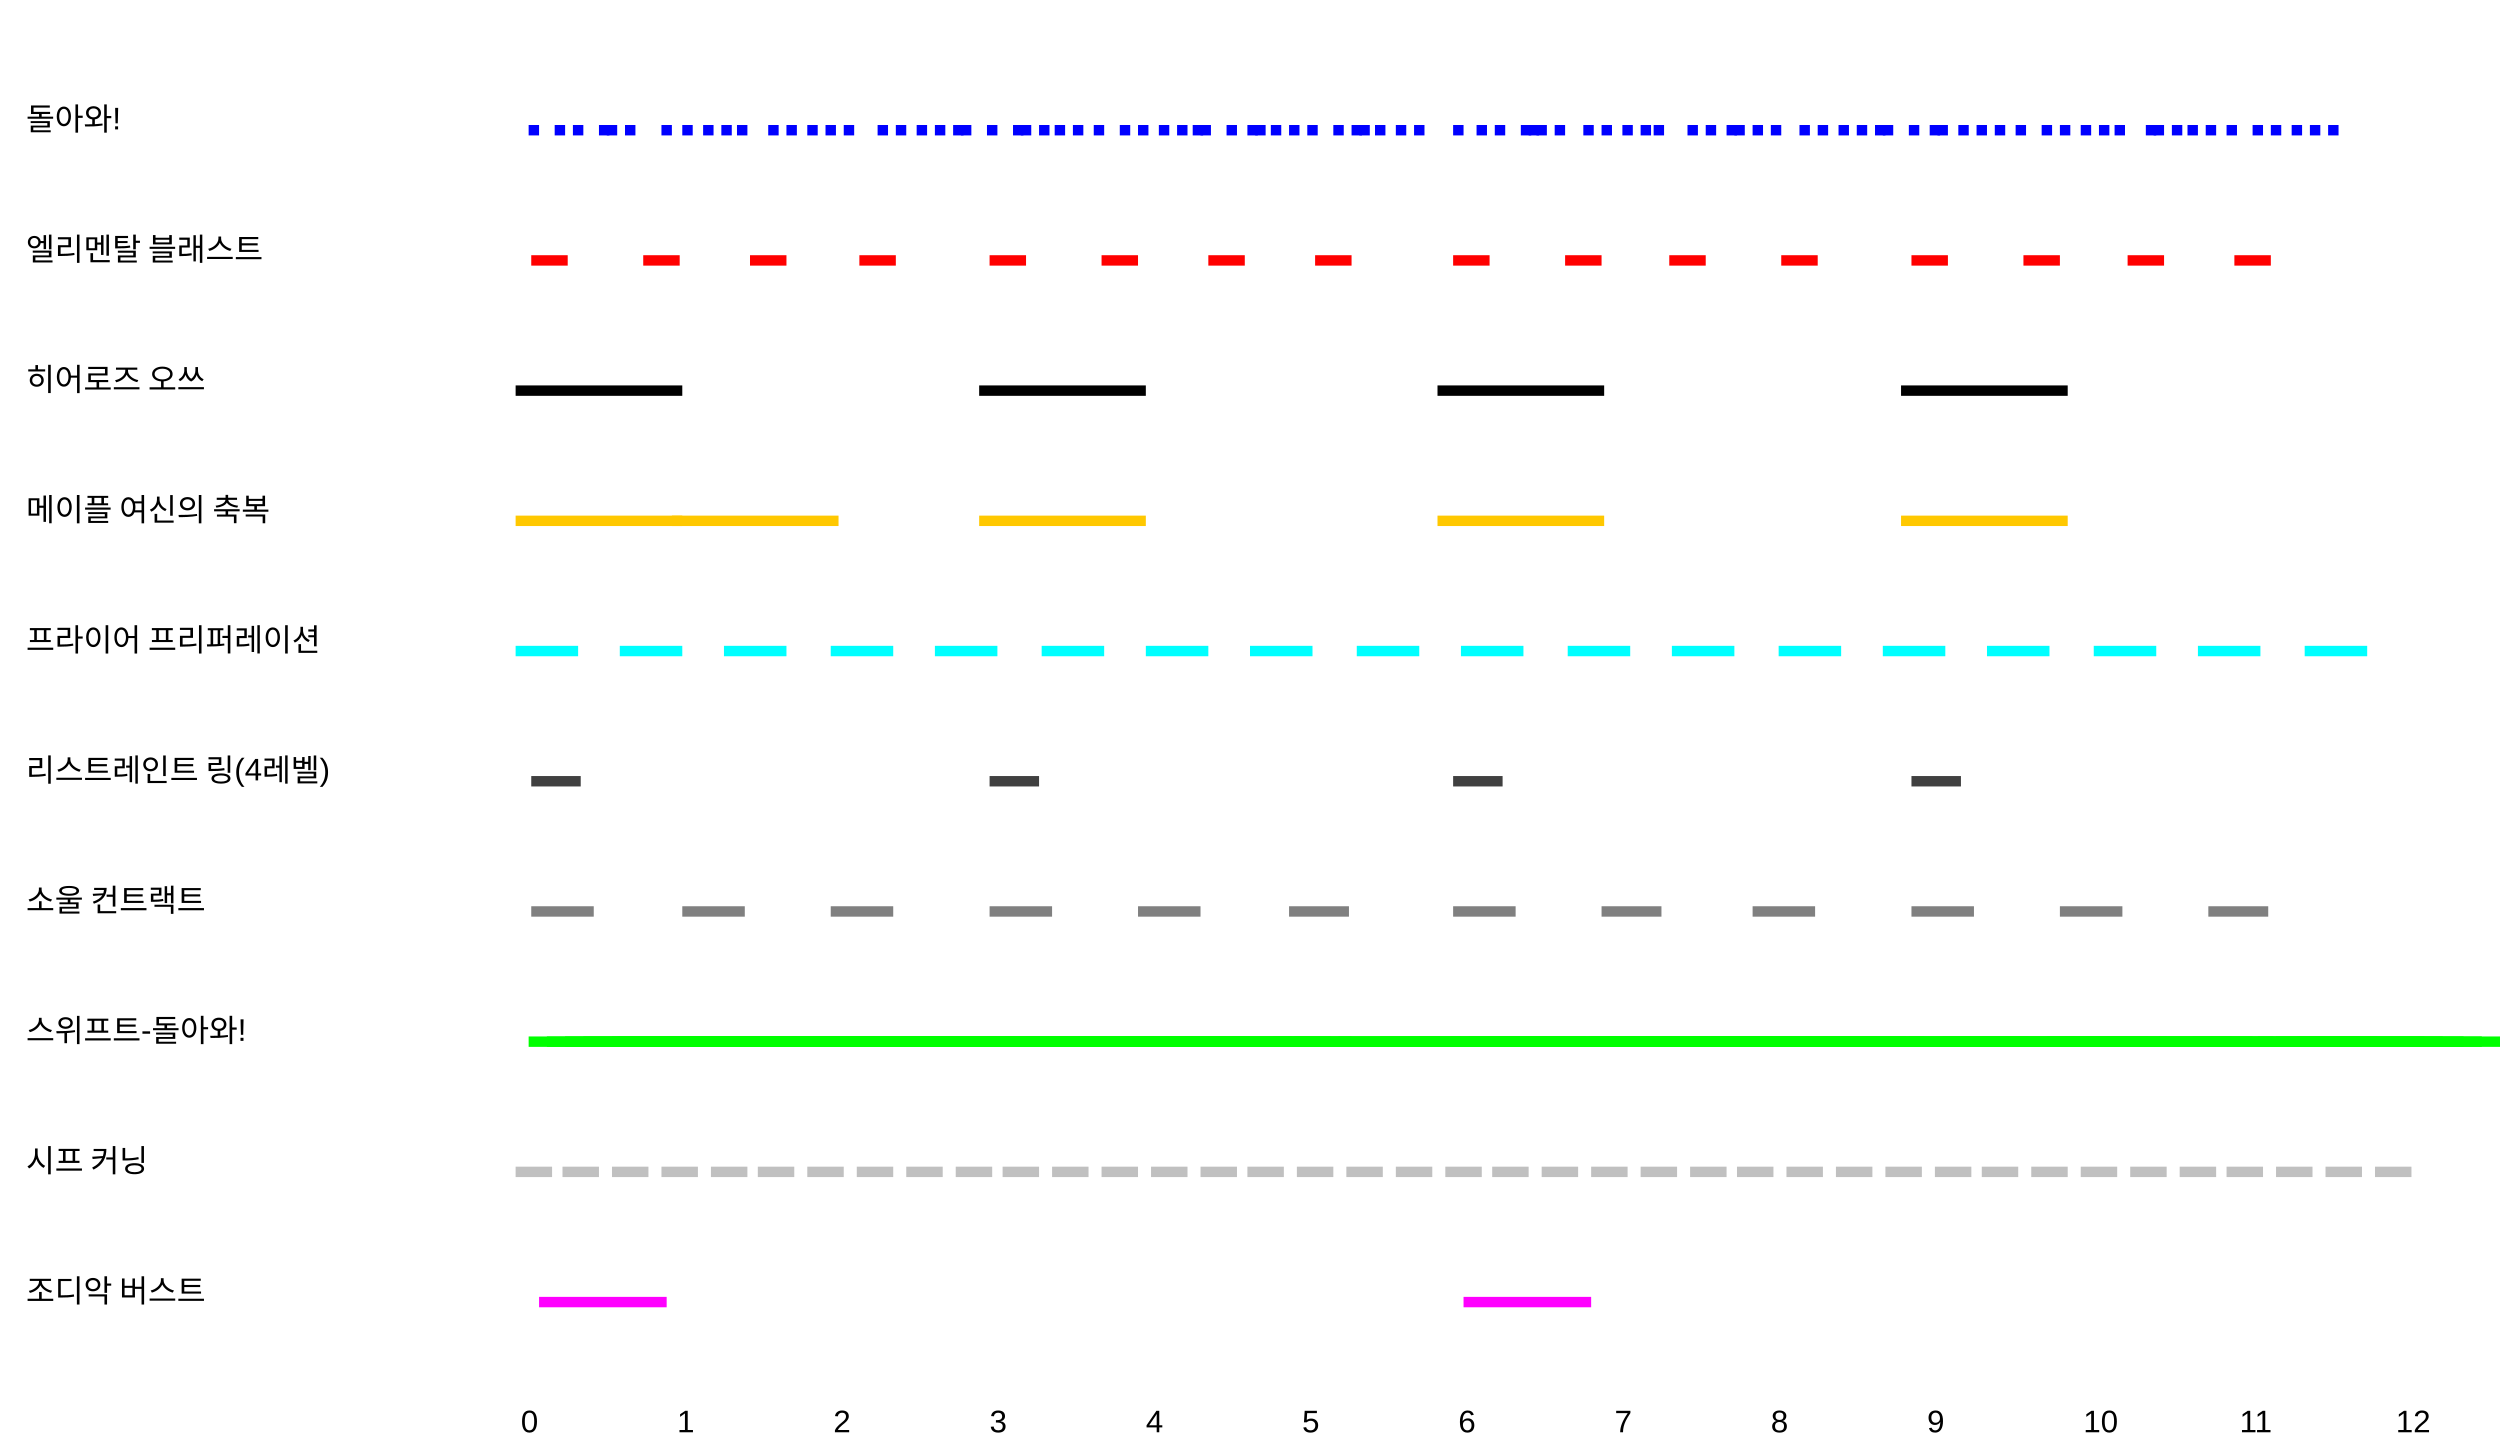
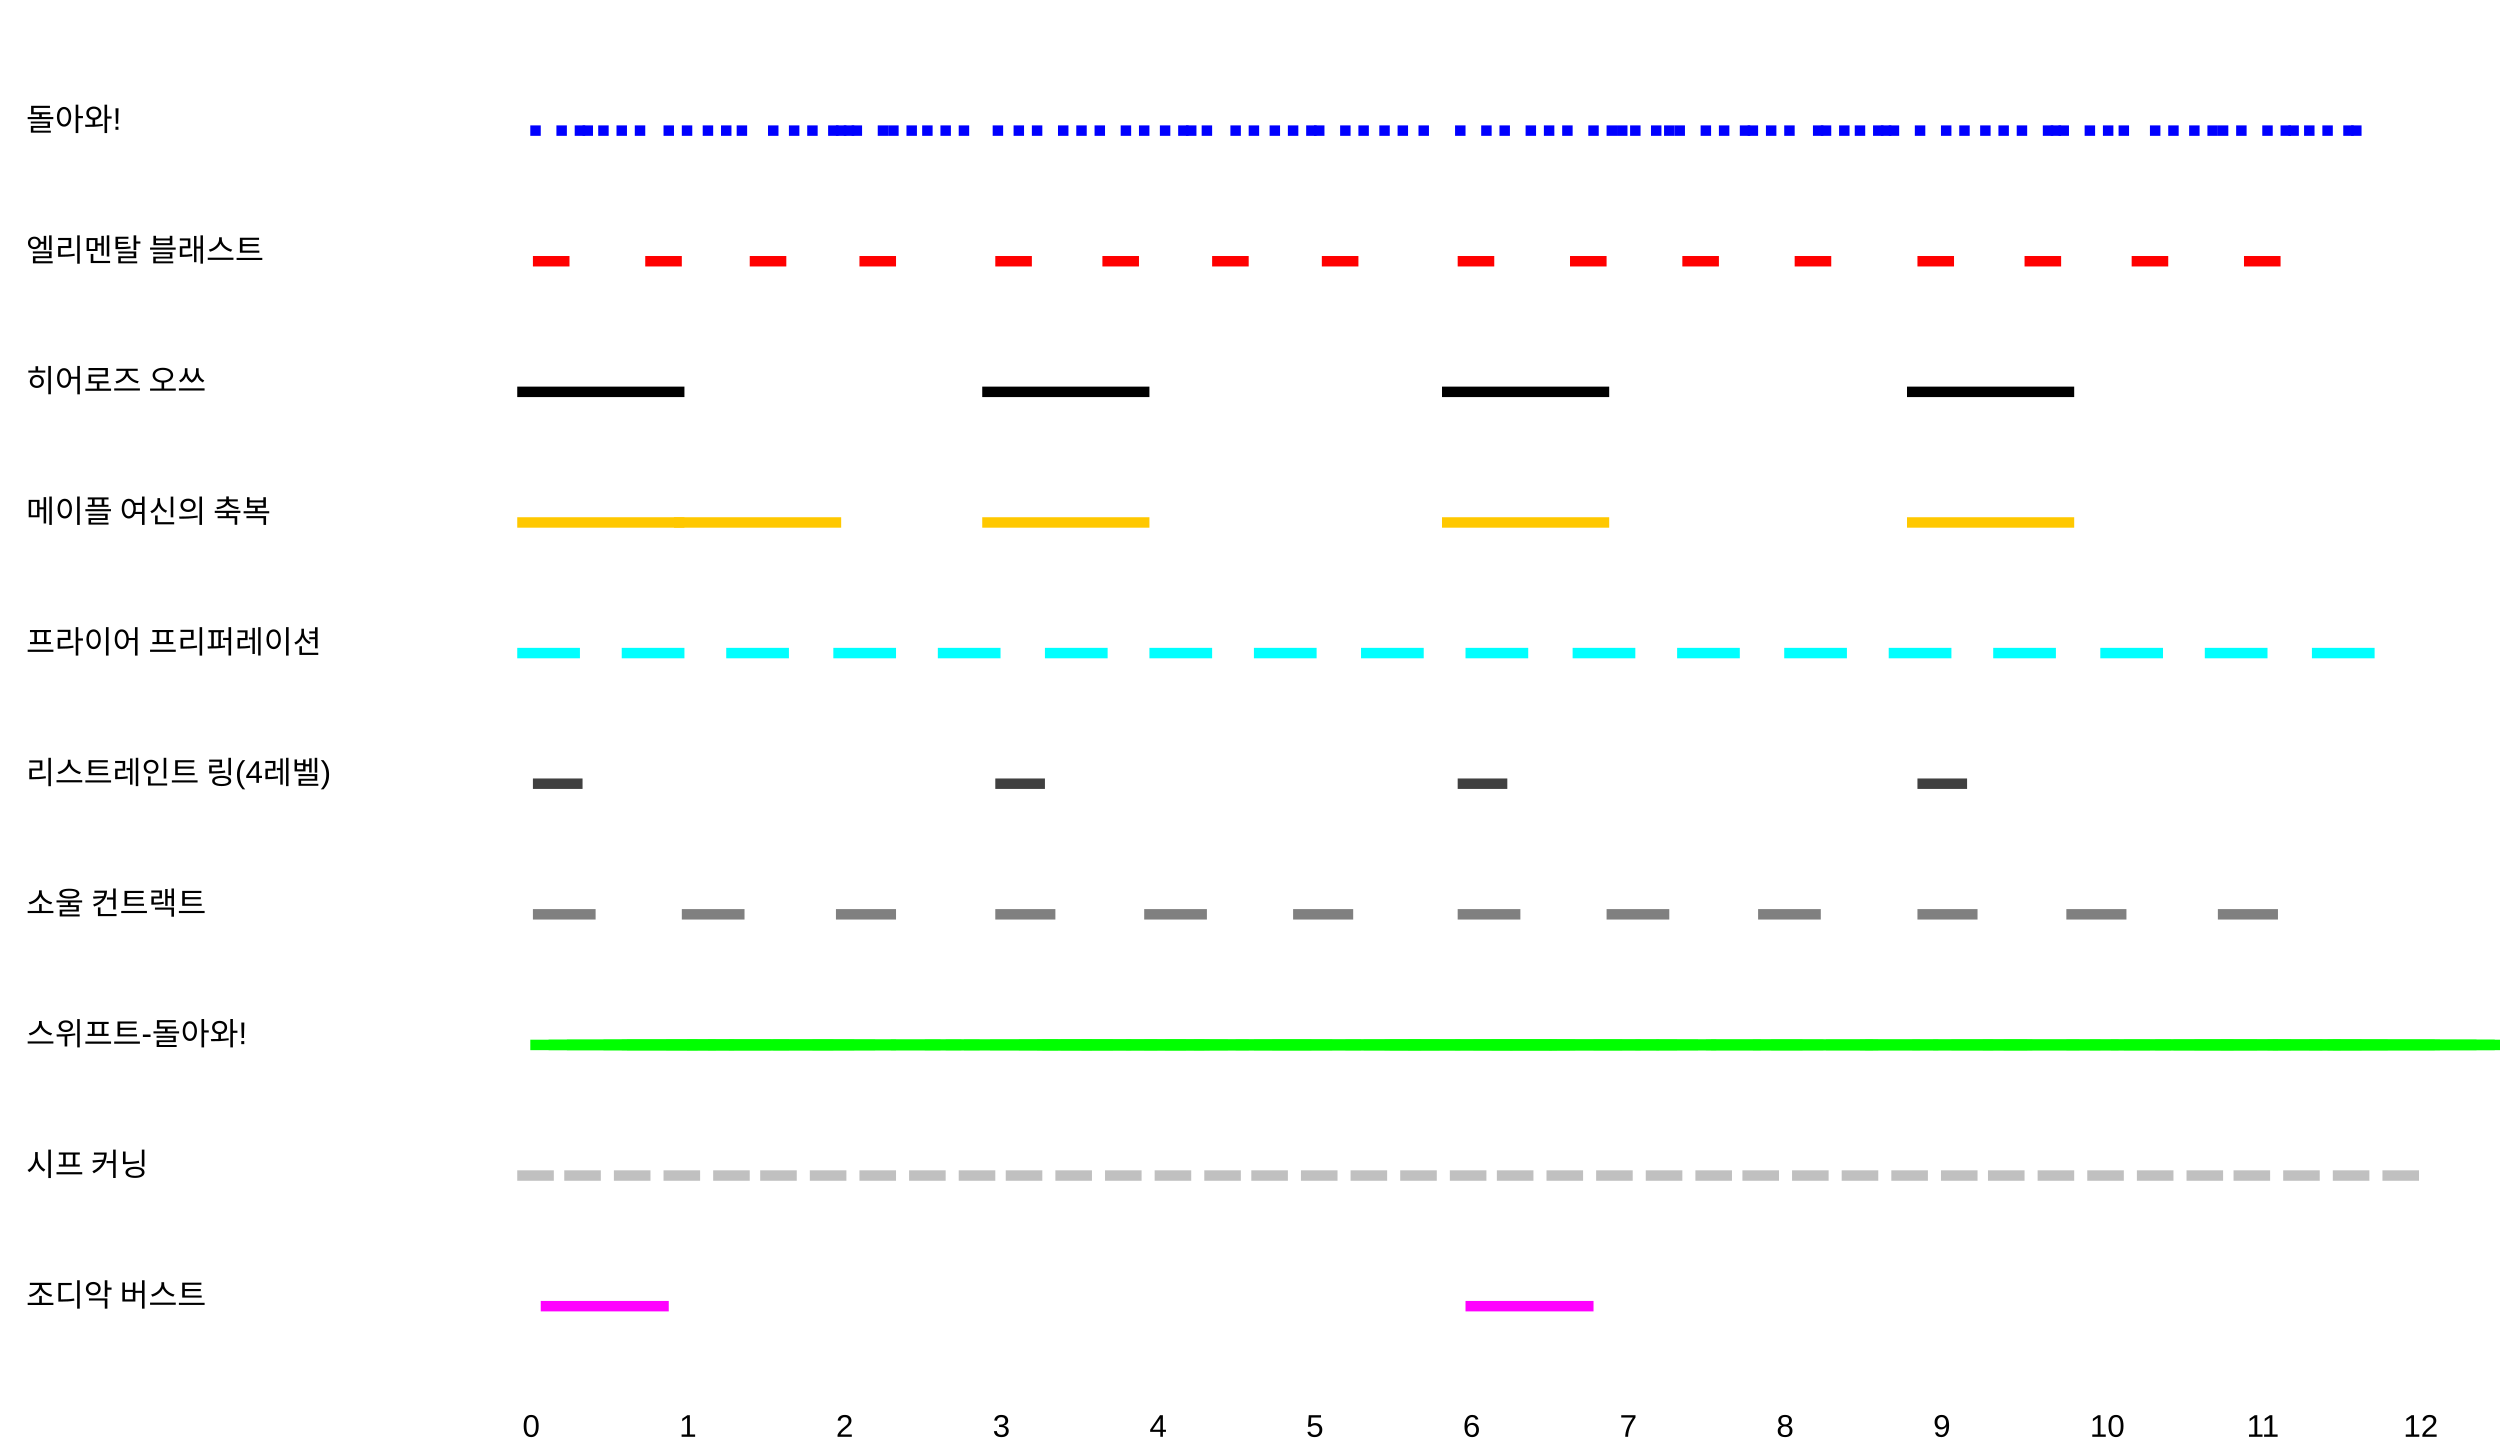
<svg xmlns="http://www.w3.org/2000/svg" style="fill-opacity:1; color-rendering:auto; color-interpolation:auto; text-rendering:auto; stroke:black; stroke-linecap:square; stroke-miterlimit:10; shape-rendering:auto; stroke-opacity:1; fill:black; stroke-dasharray:none; font-weight:normal; stroke-width:1; font-family:'Dialog'; font-style:normal; stroke-linejoin:miter; font-size:12px; stroke-dashoffset:0; image-rendering:auto;">
  <defs id="genericDefs" />
  <g>
    <g style="font-family:'Arial';">
      <text x="10" xml:space="preserve" y="50" style="stroke:none;">돌아와!</text>
      <line x1="205" x2="205" y1="50" style="fill:none; stroke:blue; stroke-width:4;" y2="50" />
      <line x1="215" x2="215" y1="50" style="fill:none; stroke:blue; stroke-width:4;" y2="50" />
      <line x1="222" x2="222" y1="50" style="fill:none; stroke:blue; stroke-width:4;" y2="50" />
-       <line x1="232" x2="232" y1="50" style="fill:none; stroke:blue; stroke-width:4;" y2="50" />
-       <line x1="235" x2="235" y1="50" style="fill:none; stroke:blue; stroke-width:4;" y2="50" />
-       <line x1="242" x2="242" y1="50" style="fill:none; stroke:blue; stroke-width:4;" y2="50" />
+       <line x1="225" x2="225" y1="50" style="fill:none; stroke:blue; stroke-width:4;" y2="50" />
+       <line x1="231" x2="231" y1="50" style="fill:none; stroke:blue; stroke-width:4;" y2="50" />
+       <line x1="238" x2="238" y1="50" style="fill:none; stroke:blue; stroke-width:4;" y2="50" />
+       <line x1="245" x2="245" y1="50" style="fill:none; stroke:blue; stroke-width:4;" y2="50" />
      <line x1="256" x2="256" y1="50" style="fill:none; stroke:blue; stroke-width:4;" y2="50" />
-       <line x1="264" x2="264" y1="50" style="fill:none; stroke:blue; stroke-width:4;" y2="50" />
-       <line x1="272" x2="272" y1="50" style="fill:none; stroke:blue; stroke-width:4;" y2="50" />
-       <line x1="279" x2="279" y1="50" style="fill:none; stroke:blue; stroke-width:4;" y2="50" />
-       <line x1="285" x2="285" y1="50" style="fill:none; stroke:blue; stroke-width:4;" y2="50" />
-       <line x1="297" x2="297" y1="50" style="fill:none; stroke:blue; stroke-width:4;" y2="50" />
+       <line x1="263" x2="263" y1="50" style="fill:none; stroke:blue; stroke-width:4;" y2="50" />
+       <line x1="271" x2="271" y1="50" style="fill:none; stroke:blue; stroke-width:4;" y2="50" />
+       <line x1="278" x2="278" y1="50" style="fill:none; stroke:blue; stroke-width:4;" y2="50" />
+       <line x1="284" x2="284" y1="50" style="fill:none; stroke:blue; stroke-width:4;" y2="50" />
+       <line x1="296" x2="296" y1="50" style="fill:none; stroke:blue; stroke-width:4;" y2="50" />
      <line x1="304" x2="304" y1="50" style="fill:none; stroke:blue; stroke-width:4;" y2="50" />
-       <line x1="312" x2="312" y1="50" style="fill:none; stroke:blue; stroke-width:4;" y2="50" />
+       <line x1="311" x2="311" y1="50" style="fill:none; stroke:blue; stroke-width:4;" y2="50" />
      <line x1="319" x2="319" y1="50" style="fill:none; stroke:blue; stroke-width:4;" y2="50" />
-       <line x1="326" x2="326" y1="50" style="fill:none; stroke:blue; stroke-width:4;" y2="50" />
-       <line x1="339" x2="339" y1="50" style="fill:none; stroke:blue; stroke-width:4;" y2="50" />
-       <line x1="346" x2="346" y1="50" style="fill:none; stroke:blue; stroke-width:4;" y2="50" />
-       <line x1="354" x2="354" y1="50" style="fill:none; stroke:blue; stroke-width:4;" y2="50" />
-       <line x1="361" x2="361" y1="50" style="fill:none; stroke:blue; stroke-width:4;" y2="50" />
-       <line x1="368" x2="368" y1="50" style="fill:none; stroke:blue; stroke-width:4;" y2="50" />
-       <line x1="371" x2="371" y1="50" style="fill:none; stroke:blue; stroke-width:4;" y2="50" />
-       <line x1="381" x2="381" y1="50" style="fill:none; stroke:blue; stroke-width:4;" y2="50" />
-       <line x1="391" x2="391" y1="50" style="fill:none; stroke:blue; stroke-width:4;" y2="50" />
-       <line x1="394" x2="394" y1="50" style="fill:none; stroke:blue; stroke-width:4;" y2="50" />
-       <line x1="401" x2="401" y1="50" style="fill:none; stroke:blue; stroke-width:4;" y2="50" />
+       <line x1="322" x2="322" y1="50" style="fill:none; stroke:blue; stroke-width:4;" y2="50" />
+       <line x1="325" x2="325" y1="50" style="fill:none; stroke:blue; stroke-width:4;" y2="50" />
+       <line x1="328" x2="328" y1="50" style="fill:none; stroke:blue; stroke-width:4;" y2="50" />
+       <line x1="338" x2="338" y1="50" style="fill:none; stroke:blue; stroke-width:4;" y2="50" />
+       <line x1="342" x2="342" y1="50" style="fill:none; stroke:blue; stroke-width:4;" y2="50" />
+       <line x1="349" x2="349" y1="50" style="fill:none; stroke:blue; stroke-width:4;" y2="50" />
+       <line x1="355" x2="355" y1="50" style="fill:none; stroke:blue; stroke-width:4;" y2="50" />
+       <line x1="362" x2="362" y1="50" style="fill:none; stroke:blue; stroke-width:4;" y2="50" />
+       <line x1="369" x2="369" y1="50" style="fill:none; stroke:blue; stroke-width:4;" y2="50" />
+       <line x1="382" x2="382" y1="50" style="fill:none; stroke:blue; stroke-width:4;" y2="50" />
+       <line x1="390" x2="390" y1="50" style="fill:none; stroke:blue; stroke-width:4;" y2="50" />
+       <line x1="397" x2="397" y1="50" style="fill:none; stroke:blue; stroke-width:4;" y2="50" />
      <line x1="407" x2="407" y1="50" style="fill:none; stroke:blue; stroke-width:4;" y2="50" />
      <line x1="414" x2="414" y1="50" style="fill:none; stroke:blue; stroke-width:4;" y2="50" />
-       <line x1="422" x2="422" y1="50" style="fill:none; stroke:blue; stroke-width:4;" y2="50" />
-       <line x1="432" x2="432" y1="50" style="fill:none; stroke:blue; stroke-width:4;" y2="50" />
-       <line x1="439" x2="439" y1="50" style="fill:none; stroke:blue; stroke-width:4;" y2="50" />
-       <line x1="447" x2="447" y1="50" style="fill:none; stroke:blue; stroke-width:4;" y2="50" />
-       <line x1="454" x2="454" y1="50" style="fill:none; stroke:blue; stroke-width:4;" y2="50" />
-       <line x1="460" x2="460" y1="50" style="fill:none; stroke:blue; stroke-width:4;" y2="50" />
-       <line x1="463" x2="463" y1="50" style="fill:none; stroke:blue; stroke-width:4;" y2="50" />
+       <line x1="421" x2="421" y1="50" style="fill:none; stroke:blue; stroke-width:4;" y2="50" />
+       <line x1="431" x2="431" y1="50" style="fill:none; stroke:blue; stroke-width:4;" y2="50" />
+       <line x1="438" x2="438" y1="50" style="fill:none; stroke:blue; stroke-width:4;" y2="50" />
+       <line x1="446" x2="446" y1="50" style="fill:none; stroke:blue; stroke-width:4;" y2="50" />
+       <line x1="453" x2="453" y1="50" style="fill:none; stroke:blue; stroke-width:4;" y2="50" />
+       <line x1="456" x2="456" y1="50" style="fill:none; stroke:blue; stroke-width:4;" y2="50" />
+       <line x1="462" x2="462" y1="50" style="fill:none; stroke:blue; stroke-width:4;" y2="50" />
      <line x1="473" x2="473" y1="50" style="fill:none; stroke:blue; stroke-width:4;" y2="50" />
-       <line x1="481" x2="481" y1="50" style="fill:none; stroke:blue; stroke-width:4;" y2="50" />
-       <line x1="484" x2="484" y1="50" style="fill:none; stroke:blue; stroke-width:4;" y2="50" />
-       <line x1="490" x2="490" y1="50" style="fill:none; stroke:blue; stroke-width:4;" y2="50" />
-       <line x1="497" x2="497" y1="50" style="fill:none; stroke:blue; stroke-width:4;" y2="50" />
-       <line x1="504" x2="504" y1="50" style="fill:none; stroke:blue; stroke-width:4;" y2="50" />
-       <line x1="514" x2="514" y1="50" style="fill:none; stroke:blue; stroke-width:4;" y2="50" />
-       <line x1="521" x2="521" y1="50" style="fill:none; stroke:blue; stroke-width:4;" y2="50" />
-       <line x1="524" x2="524" y1="50" style="fill:none; stroke:blue; stroke-width:4;" y2="50" />
+       <line x1="480" x2="480" y1="50" style="fill:none; stroke:blue; stroke-width:4;" y2="50" />
+       <line x1="488" x2="488" y1="50" style="fill:none; stroke:blue; stroke-width:4;" y2="50" />
+       <line x1="495" x2="495" y1="50" style="fill:none; stroke:blue; stroke-width:4;" y2="50" />
+       <line x1="502" x2="502" y1="50" style="fill:none; stroke:blue; stroke-width:4;" y2="50" />
+       <line x1="505" x2="505" y1="50" style="fill:none; stroke:blue; stroke-width:4;" y2="50" />
+       <line x1="515" x2="515" y1="50" style="fill:none; stroke:blue; stroke-width:4;" y2="50" />
+       <line x1="522" x2="522" y1="50" style="fill:none; stroke:blue; stroke-width:4;" y2="50" />
      <line x1="530" x2="530" y1="50" style="fill:none; stroke:blue; stroke-width:4;" y2="50" />
-       <line x1="538" x2="538" y1="50" style="fill:none; stroke:blue; stroke-width:4;" y2="50" />
+       <line x1="537" x2="537" y1="50" style="fill:none; stroke:blue; stroke-width:4;" y2="50" />
      <line x1="545" x2="545" y1="50" style="fill:none; stroke:blue; stroke-width:4;" y2="50" />
-       <line x1="560" x2="560" y1="50" style="fill:none; stroke:blue; stroke-width:4;" y2="50" />
+       <line x1="559" x2="559" y1="50" style="fill:none; stroke:blue; stroke-width:4;" y2="50" />
      <line x1="569" x2="569" y1="50" style="fill:none; stroke:blue; stroke-width:4;" y2="50" />
      <line x1="576" x2="576" y1="50" style="fill:none; stroke:blue; stroke-width:4;" y2="50" />
      <line x1="586" x2="586" y1="50" style="fill:none; stroke:blue; stroke-width:4;" y2="50" />
-       <line x1="589" x2="589" y1="50" style="fill:none; stroke:blue; stroke-width:4;" y2="50" />
-       <line x1="592" x2="592" y1="50" style="fill:none; stroke:blue; stroke-width:4;" y2="50" />
-       <line x1="599" x2="599" y1="50" style="fill:none; stroke:blue; stroke-width:4;" y2="50" />
+       <line x1="593" x2="593" y1="50" style="fill:none; stroke:blue; stroke-width:4;" y2="50" />
+       <line x1="600" x2="600" y1="50" style="fill:none; stroke:blue; stroke-width:4;" y2="50" />
      <line x1="610" x2="610" y1="50" style="fill:none; stroke:blue; stroke-width:4;" y2="50" />
      <line x1="617" x2="617" y1="50" style="fill:none; stroke:blue; stroke-width:4;" y2="50" />
-       <line x1="625" x2="625" y1="50" style="fill:none; stroke:blue; stroke-width:4;" y2="50" />
-       <line x1="632" x2="632" y1="50" style="fill:none; stroke:blue; stroke-width:4;" y2="50" />
-       <line x1="637" x2="637" y1="50" style="fill:none; stroke:blue; stroke-width:4;" y2="50" />
-       <line x1="650" x2="650" y1="50" style="fill:none; stroke:blue; stroke-width:4;" y2="50" />
-       <line x1="657" x2="657" y1="50" style="fill:none; stroke:blue; stroke-width:4;" y2="50" />
-       <line x1="665" x2="665" y1="50" style="fill:none; stroke:blue; stroke-width:4;" y2="50" />
+       <line x1="621" x2="621" y1="50" style="fill:none; stroke:blue; stroke-width:4;" y2="50" />
+       <line x1="626" x2="626" y1="50" style="fill:none; stroke:blue; stroke-width:4;" y2="50" />
+       <line x1="634" x2="634" y1="50" style="fill:none; stroke:blue; stroke-width:4;" y2="50" />
+       <line x1="639" x2="639" y1="50" style="fill:none; stroke:blue; stroke-width:4;" y2="50" />
+       <line x1="643" x2="643" y1="50" style="fill:none; stroke:blue; stroke-width:4;" y2="50" />
+       <line x1="653" x2="653" y1="50" style="fill:none; stroke:blue; stroke-width:4;" y2="50" />
+       <line x1="660" x2="660" y1="50" style="fill:none; stroke:blue; stroke-width:4;" y2="50" />
      <line x1="668" x2="668" y1="50" style="fill:none; stroke:blue; stroke-width:4;" y2="50" />
-       <line x1="675" x2="675" y1="50" style="fill:none; stroke:blue; stroke-width:4;" y2="50" />
-       <line x1="682" x2="682" y1="50" style="fill:none; stroke:blue; stroke-width:4;" y2="50" />
-       <line x1="693" x2="693" y1="50" style="fill:none; stroke:blue; stroke-width:4;" y2="50" />
-       <line x1="700" x2="700" y1="50" style="fill:none; stroke:blue; stroke-width:4;" y2="50" />
-       <line x1="708" x2="708" y1="50" style="fill:none; stroke:blue; stroke-width:4;" y2="50" />
-       <line x1="715" x2="715" y1="50" style="fill:none; stroke:blue; stroke-width:4;" y2="50" />
+       <line x1="671" x2="671" y1="50" style="fill:none; stroke:blue; stroke-width:4;" y2="50" />
+       <line x1="678" x2="678" y1="50" style="fill:none; stroke:blue; stroke-width:4;" y2="50" />
+       <line x1="685" x2="685" y1="50" style="fill:none; stroke:blue; stroke-width:4;" y2="50" />
+       <line x1="696" x2="696" y1="50" style="fill:none; stroke:blue; stroke-width:4;" y2="50" />
+       <line x1="699" x2="699" y1="50" style="fill:none; stroke:blue; stroke-width:4;" y2="50" />
+       <line x1="706" x2="706" y1="50" style="fill:none; stroke:blue; stroke-width:4;" y2="50" />
+       <line x1="712" x2="712" y1="50" style="fill:none; stroke:blue; stroke-width:4;" y2="50" />
+       <line x1="719" x2="719" y1="50" style="fill:none; stroke:blue; stroke-width:4;" y2="50" />
      <line x1="722" x2="722" y1="50" style="fill:none; stroke:blue; stroke-width:4;" y2="50" />
      <line x1="725" x2="725" y1="50" style="fill:none; stroke:blue; stroke-width:4;" y2="50" />
      <line x1="735" x2="735" y1="50" style="fill:none; stroke:blue; stroke-width:4;" y2="50" />
-       <line x1="743" x2="743" y1="50" style="fill:none; stroke:blue; stroke-width:4;" y2="50" />
-       <line x1="746" x2="746" y1="50" style="fill:none; stroke:blue; stroke-width:4;" y2="50" />
-       <line x1="754" x2="754" y1="50" style="fill:none; stroke:blue; stroke-width:4;" y2="50" />
-       <line x1="761" x2="761" y1="50" style="fill:none; stroke:blue; stroke-width:4;" y2="50" />
-       <line x1="768" x2="768" y1="50" style="fill:none; stroke:blue; stroke-width:4;" y2="50" />
-       <line x1="776" x2="776" y1="50" style="fill:none; stroke:blue; stroke-width:4;" y2="50" />
-       <line x1="786" x2="786" y1="50" style="fill:none; stroke:blue; stroke-width:4;" y2="50" />
-       <line x1="793" x2="793" y1="50" style="fill:none; stroke:blue; stroke-width:4;" y2="50" />
-       <line x1="801" x2="801" y1="50" style="fill:none; stroke:blue; stroke-width:4;" y2="50" />
-       <line x1="808" x2="808" y1="50" style="fill:none; stroke:blue; stroke-width:4;" y2="50" />
-       <line x1="814" x2="814" y1="50" style="fill:none; stroke:blue; stroke-width:4;" y2="50" />
-       <line x1="826" x2="826" y1="50" style="fill:none; stroke:blue; stroke-width:4;" y2="50" />
-       <line x1="829" x2="829" y1="50" style="fill:none; stroke:blue; stroke-width:4;" y2="50" />
-       <line x1="836" x2="836" y1="50" style="fill:none; stroke:blue; stroke-width:4;" y2="50" />
-       <line x1="842" x2="842" y1="50" style="fill:none; stroke:blue; stroke-width:4;" y2="50" />
-       <line x1="849" x2="849" y1="50" style="fill:none; stroke:blue; stroke-width:4;" y2="50" />
-       <line x1="857" x2="857" y1="50" style="fill:none; stroke:blue; stroke-width:4;" y2="50" />
-       <line x1="867" x2="867" y1="50" style="fill:none; stroke:blue; stroke-width:4;" y2="50" />
-       <line x1="874" x2="874" y1="50" style="fill:none; stroke:blue; stroke-width:4;" y2="50" />
-       <line x1="882" x2="882" y1="50" style="fill:none; stroke:blue; stroke-width:4;" y2="50" />
-       <line x1="889" x2="889" y1="50" style="fill:none; stroke:blue; stroke-width:4;" y2="50" />
-       <line x1="896" x2="896" y1="50" style="fill:none; stroke:blue; stroke-width:4;" y2="50" />
+       <line x1="745" x2="745" y1="50" style="fill:none; stroke:blue; stroke-width:4;" y2="50" />
+       <line x1="752" x2="752" y1="50" style="fill:none; stroke:blue; stroke-width:4;" y2="50" />
+       <line x1="760" x2="760" y1="50" style="fill:none; stroke:blue; stroke-width:4;" y2="50" />
+       <line x1="767" x2="767" y1="50" style="fill:none; stroke:blue; stroke-width:4;" y2="50" />
+       <line x1="774" x2="774" y1="50" style="fill:none; stroke:blue; stroke-width:4;" y2="50" />
+       <line x1="784" x2="784" y1="50" style="fill:none; stroke:blue; stroke-width:4;" y2="50" />
+       <line x1="787" x2="787" y1="50" style="fill:none; stroke:blue; stroke-width:4;" y2="50" />
+       <line x1="790" x2="790" y1="50" style="fill:none; stroke:blue; stroke-width:4;" y2="50" />
+       <line x1="800" x2="800" y1="50" style="fill:none; stroke:blue; stroke-width:4;" y2="50" />
+       <line x1="807" x2="807" y1="50" style="fill:none; stroke:blue; stroke-width:4;" y2="50" />
+       <line x1="813" x2="813" y1="50" style="fill:none; stroke:blue; stroke-width:4;" y2="50" />
+       <line x1="825" x2="825" y1="50" style="fill:none; stroke:blue; stroke-width:4;" y2="50" />
+       <line x1="832" x2="832" y1="50" style="fill:none; stroke:blue; stroke-width:4;" y2="50" />
+       <line x1="840" x2="840" y1="50" style="fill:none; stroke:blue; stroke-width:4;" y2="50" />
+       <line x1="847" x2="847" y1="50" style="fill:none; stroke:blue; stroke-width:4;" y2="50" />
+       <line x1="851" x2="851" y1="50" style="fill:none; stroke:blue; stroke-width:4;" y2="50" />
+       <line x1="858" x2="858" y1="50" style="fill:none; stroke:blue; stroke-width:4;" y2="50" />
+       <line x1="868" x2="868" y1="50" style="fill:none; stroke:blue; stroke-width:4;" y2="50" />
+       <line x1="875" x2="875" y1="50" style="fill:none; stroke:blue; stroke-width:4;" y2="50" />
+       <line x1="878" x2="878" y1="50" style="fill:none; stroke:blue; stroke-width:4;" y2="50" />
+       <line x1="884" x2="884" y1="50" style="fill:none; stroke:blue; stroke-width:4;" y2="50" />
+       <line x1="891" x2="891" y1="50" style="fill:none; stroke:blue; stroke-width:4;" y2="50" />
+       <line x1="899" x2="899" y1="50" style="fill:none; stroke:blue; stroke-width:4;" y2="50" />
+       <line x1="902" x2="902" y1="50" style="fill:none; stroke:blue; stroke-width:4;" y2="50" />
      <text x="10" xml:space="preserve" y="100" style="stroke-width:4; stroke:none;">엘리멘탈 블래스트</text>
      <line x1="206" x2="216" y1="100" style="fill:none; stroke:red; stroke-width:4;" y2="100" />
      <line x1="249" x2="259" y1="100" style="fill:none; stroke:red; stroke-width:4;" y2="100" />
-       <line x1="290" x2="300" y1="100" style="fill:none; stroke:red; stroke-width:4;" y2="100" />
-       <line x1="332" x2="342" y1="100" style="fill:none; stroke:red; stroke-width:4;" y2="100" />
-       <line x1="382" x2="392" y1="100" style="fill:none; stroke:red; stroke-width:4;" y2="100" />
-       <line x1="425" x2="435" y1="100" style="fill:none; stroke:red; stroke-width:4;" y2="100" />
+       <line x1="289" x2="299" y1="100" style="fill:none; stroke:red; stroke-width:4;" y2="100" />
+       <line x1="331" x2="341" y1="100" style="fill:none; stroke:red; stroke-width:4;" y2="100" />
+       <line x1="383" x2="393" y1="100" style="fill:none; stroke:red; stroke-width:4;" y2="100" />
+       <line x1="424" x2="434" y1="100" style="fill:none; stroke:red; stroke-width:4;" y2="100" />
      <line x1="466" x2="476" y1="100" style="fill:none; stroke:red; stroke-width:4;" y2="100" />
-       <line x1="507" x2="517" y1="100" style="fill:none; stroke:red; stroke-width:4;" y2="100" />
+       <line x1="508" x2="518" y1="100" style="fill:none; stroke:red; stroke-width:4;" y2="100" />
      <line x1="560" x2="570" y1="100" style="fill:none; stroke:red; stroke-width:4;" y2="100" />
      <line x1="603" x2="613" y1="100" style="fill:none; stroke:red; stroke-width:4;" y2="100" />
-       <line x1="643" x2="653" y1="100" style="fill:none; stroke:red; stroke-width:4;" y2="100" />
-       <line x1="686" x2="696" y1="100" style="fill:none; stroke:red; stroke-width:4;" y2="100" />
+       <line x1="646" x2="656" y1="100" style="fill:none; stroke:red; stroke-width:4;" y2="100" />
+       <line x1="689" x2="699" y1="100" style="fill:none; stroke:red; stroke-width:4;" y2="100" />
      <line x1="736" x2="746" y1="100" style="fill:none; stroke:red; stroke-width:4;" y2="100" />
-       <line x1="779" x2="789" y1="100" style="fill:none; stroke:red; stroke-width:4;" y2="100" />
-       <line x1="819" x2="829" y1="100" style="fill:none; stroke:red; stroke-width:4;" y2="100" />
-       <line x1="860" x2="870" y1="100" style="fill:none; stroke:red; stroke-width:4;" y2="100" />
+       <line x1="777" x2="787" y1="100" style="fill:none; stroke:red; stroke-width:4;" y2="100" />
+       <line x1="818" x2="828" y1="100" style="fill:none; stroke:red; stroke-width:4;" y2="100" />
+       <line x1="861" x2="871" y1="100" style="fill:none; stroke:red; stroke-width:4;" y2="100" />
      <text x="10" xml:space="preserve" y="150" style="stroke-width:4; stroke:none;">히어로즈 오쓰</text>
      <line x1="200" x2="260" y1="150" style="fill:none; stroke-width:4;" y2="150" />
      <line x1="378" x2="438" y1="150" style="fill:none; stroke-width:4;" y2="150" />
      <line x1="554" x2="614" y1="150" style="fill:none; stroke-width:4;" y2="150" />
      <line x1="732" x2="792" y1="150" style="fill:none; stroke-width:4;" y2="150" />
      <text x="10" xml:space="preserve" y="200" style="stroke-width:4; stroke:none;">메이플 여신의 축복</text>
      <line x1="200" x2="260" y1="200" style="fill:none; stroke:rgb(255,200,0); stroke-width:4;" y2="200" />
      <line x1="260" x2="320" y1="200" style="fill:none; stroke:rgb(255,200,0); stroke-width:4;" y2="200" />
      <line x1="378" x2="438" y1="200" style="fill:none; stroke:rgb(255,200,0); stroke-width:4;" y2="200" />
      <line x1="554" x2="614" y1="200" style="fill:none; stroke:rgb(255,200,0); stroke-width:4;" y2="200" />
      <line x1="732" x2="792" y1="200" style="fill:none; stroke:rgb(255,200,0); stroke-width:4;" y2="200" />
      <text x="10" xml:space="preserve" y="250" style="stroke-width:4; stroke:none;">프라이어 프리퍼레이션</text>
      <line x1="200" x2="220" y1="250" style="fill:none; stroke:aqua; stroke-width:4;" y2="250" />
      <line x1="240" x2="260" y1="250" style="fill:none; stroke:aqua; stroke-width:4;" y2="250" />
      <line x1="280" x2="300" y1="250" style="fill:none; stroke:aqua; stroke-width:4;" y2="250" />
      <line x1="321" x2="341" y1="250" style="fill:none; stroke:aqua; stroke-width:4;" y2="250" />
      <line x1="361" x2="381" y1="250" style="fill:none; stroke:aqua; stroke-width:4;" y2="250" />
      <line x1="402" x2="422" y1="250" style="fill:none; stroke:aqua; stroke-width:4;" y2="250" />
      <line x1="442" x2="462" y1="250" style="fill:none; stroke:aqua; stroke-width:4;" y2="250" />
      <line x1="482" x2="502" y1="250" style="fill:none; stroke:aqua; stroke-width:4;" y2="250" />
      <line x1="523" x2="543" y1="250" style="fill:none; stroke:aqua; stroke-width:4;" y2="250" />
      <line x1="563" x2="583" y1="250" style="fill:none; stroke:aqua; stroke-width:4;" y2="250" />
      <line x1="604" x2="624" y1="250" style="fill:none; stroke:aqua; stroke-width:4;" y2="250" />
      <line x1="644" x2="664" y1="250" style="fill:none; stroke:aqua; stroke-width:4;" y2="250" />
      <line x1="685" x2="705" y1="250" style="fill:none; stroke:aqua; stroke-width:4;" y2="250" />
      <line x1="725" x2="745" y1="250" style="fill:none; stroke:aqua; stroke-width:4;" y2="250" />
      <line x1="765" x2="785" y1="250" style="fill:none; stroke:aqua; stroke-width:4;" y2="250" />
      <line x1="806" x2="826" y1="250" style="fill:none; stroke:aqua; stroke-width:4;" y2="250" />
      <line x1="846" x2="866" y1="250" style="fill:none; stroke:aqua; stroke-width:4;" y2="250" />
      <line x1="887" x2="907" y1="250" style="fill:none; stroke:aqua; stroke-width:4;" y2="250" />
      <text x="10" xml:space="preserve" y="300" style="stroke-width:4; stroke:none;">리스트레인트 링(4레벨)</text>
      <line x1="206" x2="221" y1="300" style="fill:none; stroke:rgb(64,64,64); stroke-width:4;" y2="300" />
-       <line x1="382" x2="397" y1="300" style="fill:none; stroke:rgb(64,64,64); stroke-width:4;" y2="300" />
+       <line x1="383" x2="398" y1="300" style="fill:none; stroke:rgb(64,64,64); stroke-width:4;" y2="300" />
      <line x1="560" x2="575" y1="300" style="fill:none; stroke:rgb(64,64,64); stroke-width:4;" y2="300" />
      <line x1="736" x2="751" y1="300" style="fill:none; stroke:rgb(64,64,64); stroke-width:4;" y2="300" />
      <text x="10" xml:space="preserve" y="350" style="stroke-width:4; stroke:none;">소울 컨트랙트</text>
      <line x1="206" x2="226" y1="350" style="fill:none; stroke:gray; stroke-width:4;" y2="350" />
-       <line x1="264" x2="284" y1="350" style="fill:none; stroke:gray; stroke-width:4;" y2="350" />
-       <line x1="321" x2="341" y1="350" style="fill:none; stroke:gray; stroke-width:4;" y2="350" />
-       <line x1="382" x2="402" y1="350" style="fill:none; stroke:gray; stroke-width:4;" y2="350" />
-       <line x1="439" x2="459" y1="350" style="fill:none; stroke:gray; stroke-width:4;" y2="350" />
+       <line x1="263" x2="283" y1="350" style="fill:none; stroke:gray; stroke-width:4;" y2="350" />
+       <line x1="322" x2="341" y1="350" style="fill:none; stroke:gray; stroke-width:4;" y2="350" />
+       <line x1="383" x2="402" y1="350" style="fill:none; stroke:gray; stroke-width:4;" y2="350" />
+       <line x1="440" x2="460" y1="350" style="fill:none; stroke:gray; stroke-width:4;" y2="350" />
      <line x1="497" x2="516" y1="350" style="fill:none; stroke:gray; stroke-width:4;" y2="350" />
      <line x1="560" x2="580" y1="350" style="fill:none; stroke:gray; stroke-width:4;" y2="350" />
-       <line x1="617" x2="636" y1="350" style="fill:none; stroke:gray; stroke-width:4;" y2="350" />
+       <line x1="617" x2="637" y1="350" style="fill:none; stroke:gray; stroke-width:4;" y2="350" />
      <line x1="675" x2="695" y1="350" style="fill:none; stroke:gray; stroke-width:4;" y2="350" />
-       <line x1="736" x2="756" y1="350" style="fill:none; stroke:gray; stroke-width:4;" y2="350" />
-       <line x1="793" x2="813" y1="350" style="fill:none; stroke:gray; stroke-width:4;" y2="350" />
-       <line x1="850" x2="869" y1="350" style="fill:none; stroke:gray; stroke-width:4;" y2="350" />
+       <line x1="736" x2="755" y1="350" style="fill:none; stroke:gray; stroke-width:4;" y2="350" />
+       <line x1="793" x2="812" y1="350" style="fill:none; stroke:gray; stroke-width:4;" y2="350" />
+       <line x1="851" x2="870" y1="350" style="fill:none; stroke:gray; stroke-width:4;" y2="350" />
      <text x="10" xml:space="preserve" y="400" style="stroke-width:4; stroke:none;">스위프트-돌아와!</text>
      <line x1="205" x2="265" y1="400" style="fill:none; stroke:lime; stroke-width:4;" y2="400" />
      <line x1="212" x2="272" y1="400" style="fill:none; stroke:lime; stroke-width:4;" y2="400" />
      <line x1="219" x2="279" y1="400" style="fill:none; stroke:lime; stroke-width:4;" y2="400" />
-       <line x1="226" x2="286" y1="400" style="fill:none; stroke:lime; stroke-width:4;" y2="400" />
-       <line x1="237" x2="297" y1="400" style="fill:none; stroke:lime; stroke-width:4;" y2="400" />
-       <line x1="239" x2="299" y1="400" style="fill:none; stroke:lime; stroke-width:4;" y2="400" />
-       <line x1="244" x2="304" y1="400" style="fill:none; stroke:lime; stroke-width:4;" y2="400" />
-       <line x1="258" x2="318" y1="400" style="fill:none; stroke:lime; stroke-width:4;" y2="400" />
-       <line x1="266" x2="326" y1="400" style="fill:none; stroke:lime; stroke-width:4;" y2="400" />
-       <line x1="274" x2="334" y1="400" style="fill:none; stroke:lime; stroke-width:4;" y2="400" />
-       <line x1="276" x2="336" y1="400" style="fill:none; stroke:lime; stroke-width:4;" y2="400" />
-       <line x1="282" x2="342" y1="400" style="fill:none; stroke:lime; stroke-width:4;" y2="400" />
-       <line x1="299" x2="359" y1="400" style="fill:none; stroke:lime; stroke-width:4;" y2="400" />
+       <line x1="233" x2="293" y1="400" style="fill:none; stroke:lime; stroke-width:4;" y2="400" />
+       <line x1="240" x2="300" y1="400" style="fill:none; stroke:lime; stroke-width:4;" y2="400" />
+       <line x1="242" x2="302" y1="400" style="fill:none; stroke:lime; stroke-width:4;" y2="400" />
+       <line x1="257" x2="317" y1="400" style="fill:none; stroke:lime; stroke-width:4;" y2="400" />
+       <line x1="265" x2="325" y1="400" style="fill:none; stroke:lime; stroke-width:4;" y2="400" />
+       <line x1="273" x2="333" y1="400" style="fill:none; stroke:lime; stroke-width:4;" y2="400" />
+       <line x1="281" x2="341" y1="400" style="fill:none; stroke:lime; stroke-width:4;" y2="400" />
+       <line x1="298" x2="358" y1="400" style="fill:none; stroke:lime; stroke-width:4;" y2="400" />
      <line x1="306" x2="366" y1="400" style="fill:none; stroke:lime; stroke-width:4;" y2="400" />
-       <line x1="314" x2="374" y1="400" style="fill:none; stroke:lime; stroke-width:4;" y2="400" />
-       <line x1="321" x2="381" y1="400" style="fill:none; stroke:lime; stroke-width:4;" y2="400" />
-       <line x1="328" x2="388" y1="400" style="fill:none; stroke:lime; stroke-width:4;" y2="400" />
-       <line x1="341" x2="401" y1="400" style="fill:none; stroke:lime; stroke-width:4;" y2="400" />
-       <line x1="348" x2="408" y1="400" style="fill:none; stroke:lime; stroke-width:4;" y2="400" />
-       <line x1="355" x2="415" y1="400" style="fill:none; stroke:lime; stroke-width:4;" y2="400" />
-       <line x1="363" x2="423" y1="400" style="fill:none; stroke:lime; stroke-width:4;" y2="400" />
+       <line x1="313" x2="373" y1="400" style="fill:none; stroke:lime; stroke-width:4;" y2="400" />
+       <line x1="343" x2="403" y1="400" style="fill:none; stroke:lime; stroke-width:4;" y2="400" />
+       <line x1="356" x2="416" y1="400" style="fill:none; stroke:lime; stroke-width:4;" y2="400" />
+       <line x1="364" x2="424" y1="400" style="fill:none; stroke:lime; stroke-width:4;" y2="400" />
+       <line x1="371" x2="431" y1="400" style="fill:none; stroke:lime; stroke-width:4;" y2="400" />
      <line x1="381" x2="441" y1="400" style="fill:none; stroke:lime; stroke-width:4;" y2="400" />
-       <line x1="388" x2="448" y1="400" style="fill:none; stroke:lime; stroke-width:4;" y2="400" />
-       <line x1="396" x2="456" y1="400" style="fill:none; stroke:lime; stroke-width:4;" y2="400" />
-       <line x1="409" x2="469" y1="400" style="fill:none; stroke:lime; stroke-width:4;" y2="400" />
+       <line x1="392" x2="452" y1="400" style="fill:none; stroke:lime; stroke-width:4;" y2="400" />
+       <line x1="399" x2="459" y1="400" style="fill:none; stroke:lime; stroke-width:4;" y2="400" />
+       <line x1="401" x2="461" y1="400" style="fill:none; stroke:lime; stroke-width:4;" y2="400" />
+       <line x1="408" x2="468" y1="400" style="fill:none; stroke:lime; stroke-width:4;" y2="400" />
      <line x1="416" x2="476" y1="400" style="fill:none; stroke:lime; stroke-width:4;" y2="400" />
-       <line x1="418" x2="478" y1="400" style="fill:none; stroke:lime; stroke-width:4;" y2="400" />
-       <line x1="434" x2="494" y1="400" style="fill:none; stroke:lime; stroke-width:4;" y2="400" />
-       <line x1="441" x2="501" y1="400" style="fill:none; stroke:lime; stroke-width:4;" y2="400" />
-       <line x1="449" x2="509" y1="400" style="fill:none; stroke:lime; stroke-width:4;" y2="400" />
-       <line x1="457" x2="517" y1="400" style="fill:none; stroke:lime; stroke-width:4;" y2="400" />
+       <line x1="433" x2="493" y1="400" style="fill:none; stroke:lime; stroke-width:4;" y2="400" />
+       <line x1="440" x2="500" y1="400" style="fill:none; stroke:lime; stroke-width:4;" y2="400" />
+       <line x1="448" x2="508" y1="400" style="fill:none; stroke:lime; stroke-width:4;" y2="400" />
+       <line x1="459" x2="519" y1="400" style="fill:none; stroke:lime; stroke-width:4;" y2="400" />
      <line x1="475" x2="535" y1="400" style="fill:none; stroke:lime; stroke-width:4;" y2="400" />
-       <line x1="491" x2="551" y1="400" style="fill:none; stroke:lime; stroke-width:4;" y2="400" />
-       <line x1="499" x2="559" y1="400" style="fill:none; stroke:lime; stroke-width:4;" y2="400" />
-       <line x1="516" x2="576" y1="400" style="fill:none; stroke:lime; stroke-width:4;" y2="400" />
+       <line x1="482" x2="542" y1="400" style="fill:none; stroke:lime; stroke-width:4;" y2="400" />
+       <line x1="489" x2="549" y1="400" style="fill:none; stroke:lime; stroke-width:4;" y2="400" />
+       <line x1="497" x2="557" y1="400" style="fill:none; stroke:lime; stroke-width:4;" y2="400" />
+       <line x1="517" x2="577" y1="400" style="fill:none; stroke:lime; stroke-width:4;" y2="400" />
+       <line x1="524" x2="584" y1="400" style="fill:none; stroke:lime; stroke-width:4;" y2="400" />
      <line x1="532" x2="592" y1="400" style="fill:none; stroke:lime; stroke-width:4;" y2="400" />
+       <line x1="534" x2="594" y1="400" style="fill:none; stroke:lime; stroke-width:4;" y2="400" />
      <line x1="539" x2="599" y1="400" style="fill:none; stroke:lime; stroke-width:4;" y2="400" />
-       <line x1="547" x2="607" y1="400" style="fill:none; stroke:lime; stroke-width:4;" y2="400" />
+       <line x1="541" x2="601" y1="400" style="fill:none; stroke:lime; stroke-width:4;" y2="400" />
      <line x1="559" x2="619" y1="400" style="fill:none; stroke:lime; stroke-width:4;" y2="400" />
      <line x1="566" x2="626" y1="400" style="fill:none; stroke:lime; stroke-width:4;" y2="400" />
      <line x1="573" x2="633" y1="400" style="fill:none; stroke:lime; stroke-width:4;" y2="400" />
      <line x1="580" x2="640" y1="400" style="fill:none; stroke:lime; stroke-width:4;" y2="400" />
-       <line x1="594" x2="654" y1="400" style="fill:none; stroke:lime; stroke-width:4;" y2="400" />
+       <line x1="588" x2="648" y1="400" style="fill:none; stroke:lime; stroke-width:4;" y2="400" />
+       <line x1="595" x2="655" y1="400" style="fill:none; stroke:lime; stroke-width:4;" y2="400" />
      <line x1="612" x2="672" y1="400" style="fill:none; stroke:lime; stroke-width:4;" y2="400" />
-       <line x1="613" x2="673" y1="400" style="fill:none; stroke:lime; stroke-width:4;" y2="400" />
-       <line x1="619" x2="679" y1="400" style="fill:none; stroke:lime; stroke-width:4;" y2="400" />
-       <line x1="626" x2="686" y1="400" style="fill:none; stroke:lime; stroke-width:4;" y2="400" />
-       <line x1="634" x2="694" y1="400" style="fill:none; stroke:lime; stroke-width:4;" y2="400" />
-       <line x1="640" x2="700" y1="400" style="fill:none; stroke:lime; stroke-width:4;" y2="400" />
-       <line x1="652" x2="712" y1="400" style="fill:none; stroke:lime; stroke-width:4;" y2="400" />
-       <line x1="659" x2="719" y1="400" style="fill:none; stroke:lime; stroke-width:4;" y2="400" />
-       <line x1="670" x2="730" y1="400" style="fill:none; stroke:lime; stroke-width:4;" y2="400" />
-       <line x1="677" x2="737" y1="400" style="fill:none; stroke:lime; stroke-width:4;" y2="400" />
-       <line x1="695" x2="755" y1="400" style="fill:none; stroke:lime; stroke-width:4;" y2="400" />
-       <line x1="702" x2="762" y1="400" style="fill:none; stroke:lime; stroke-width:4;" y2="400" />
-       <line x1="709" x2="769" y1="400" style="fill:none; stroke:lime; stroke-width:4;" y2="400" />
-       <line x1="717" x2="777" y1="400" style="fill:none; stroke:lime; stroke-width:4;" y2="400" />
-       <line x1="735" x2="795" y1="400" style="fill:none; stroke:lime; stroke-width:4;" y2="400" />
-       <line x1="748" x2="808" y1="400" style="fill:none; stroke:lime; stroke-width:4;" y2="400" />
-       <line x1="755" x2="815" y1="400" style="fill:none; stroke:lime; stroke-width:4;" y2="400" />
-       <line x1="763" x2="823" y1="400" style="fill:none; stroke:lime; stroke-width:4;" y2="400" />
-       <line x1="770" x2="830" y1="400" style="fill:none; stroke:lime; stroke-width:4;" y2="400" />
-       <line x1="788" x2="848" y1="400" style="fill:none; stroke:lime; stroke-width:4;" y2="400" />
-       <line x1="795" x2="855" y1="400" style="fill:none; stroke:lime; stroke-width:4;" y2="400" />
-       <line x1="803" x2="863" y1="400" style="fill:none; stroke:lime; stroke-width:4;" y2="400" />
-       <line x1="811" x2="871" y1="400" style="fill:none; stroke:lime; stroke-width:4;" y2="400" />
-       <line x1="831" x2="891" y1="400" style="fill:none; stroke:lime; stroke-width:4;" y2="400" />
-       <line x1="844" x2="904" y1="400" style="fill:none; stroke:lime; stroke-width:4;" y2="400" />
-       <line x1="851" x2="911" y1="400" style="fill:none; stroke:lime; stroke-width:4;" y2="400" />
-       <line x1="869" x2="929" y1="400" style="fill:none; stroke:lime; stroke-width:4;" y2="400" />
-       <line x1="876" x2="936" y1="400" style="fill:none; stroke:lime; stroke-width:4;" y2="400" />
-       <line x1="884" x2="944" y1="400" style="fill:none; stroke:lime; stroke-width:4;" y2="400" />
-       <line x1="891" x2="951" y1="400" style="fill:none; stroke:lime; stroke-width:4;" y2="400" />
-       <line x1="898" x2="958" y1="400" style="fill:none; stroke:lime; stroke-width:4;" y2="400" />
+       <line x1="628" x2="688" y1="400" style="fill:none; stroke:lime; stroke-width:4;" y2="400" />
+       <line x1="636" x2="696" y1="400" style="fill:none; stroke:lime; stroke-width:4;" y2="400" />
+       <line x1="655" x2="715" y1="400" style="fill:none; stroke:lime; stroke-width:4;" y2="400" />
+       <line x1="657" x2="717" y1="400" style="fill:none; stroke:lime; stroke-width:4;" y2="400" />
+       <line x1="673" x2="733" y1="400" style="fill:none; stroke:lime; stroke-width:4;" y2="400" />
+       <line x1="680" x2="740" y1="400" style="fill:none; stroke:lime; stroke-width:4;" y2="400" />
+       <line x1="701" x2="761" y1="400" style="fill:none; stroke:lime; stroke-width:4;" y2="400" />
+       <line x1="714" x2="774" y1="400" style="fill:none; stroke:lime; stroke-width:4;" y2="400" />
+       <line x1="716" x2="776" y1="400" style="fill:none; stroke:lime; stroke-width:4;" y2="400" />
+       <line x1="734" x2="794" y1="400" style="fill:none; stroke:lime; stroke-width:4;" y2="400" />
+       <line x1="742" x2="802" y1="400" style="fill:none; stroke:lime; stroke-width:4;" y2="400" />
+       <line x1="749" x2="809" y1="400" style="fill:none; stroke:lime; stroke-width:4;" y2="400" />
+       <line x1="761" x2="821" y1="400" style="fill:none; stroke:lime; stroke-width:4;" y2="400" />
+       <line x1="769" x2="829" y1="400" style="fill:none; stroke:lime; stroke-width:4;" y2="400" />
+       <line x1="793" x2="853" y1="400" style="fill:none; stroke:lime; stroke-width:4;" y2="400" />
+       <line x1="802" x2="862" y1="400" style="fill:none; stroke:lime; stroke-width:4;" y2="400" />
+       <line x1="810" x2="870" y1="400" style="fill:none; stroke:lime; stroke-width:4;" y2="400" />
+       <line x1="815" x2="875" y1="400" style="fill:none; stroke:lime; stroke-width:4;" y2="400" />
+       <line x1="827" x2="887" y1="400" style="fill:none; stroke:lime; stroke-width:4;" y2="400" />
+       <line x1="834" x2="894" y1="400" style="fill:none; stroke:lime; stroke-width:4;" y2="400" />
+       <line x1="842" x2="902" y1="400" style="fill:none; stroke:lime; stroke-width:4;" y2="400" />
+       <line x1="852" x2="912" y1="400" style="fill:none; stroke:lime; stroke-width:4;" y2="400" />
+       <line x1="870" x2="930" y1="400" style="fill:none; stroke:lime; stroke-width:4;" y2="400" />
+       <line x1="872" x2="932" y1="400" style="fill:none; stroke:lime; stroke-width:4;" y2="400" />
+       <line x1="886" x2="946" y1="400" style="fill:none; stroke:lime; stroke-width:4;" y2="400" />
+       <line x1="893" x2="953" y1="400" style="fill:none; stroke:lime; stroke-width:4;" y2="400" />
+       <line x1="895" x2="955" y1="400" style="fill:none; stroke:lime; stroke-width:4;" y2="400" />
      <text x="10" xml:space="preserve" y="450" style="stroke-width:4; stroke:none;">시프 커닝</text>
      <line x1="200" x2="210" y1="450" style="fill:none; stroke:silver; stroke-width:4;" y2="450" />
      <line x1="218" x2="228" y1="450" style="fill:none; stroke:silver; stroke-width:4;" y2="450" />
      <line x1="237" x2="247" y1="450" style="fill:none; stroke:silver; stroke-width:4;" y2="450" />
      <line x1="256" x2="266" y1="450" style="fill:none; stroke:silver; stroke-width:4;" y2="450" />
      <line x1="275" x2="285" y1="450" style="fill:none; stroke:silver; stroke-width:4;" y2="450" />
      <line x1="293" x2="303" y1="450" style="fill:none; stroke:silver; stroke-width:4;" y2="450" />
      <line x1="312" x2="322" y1="450" style="fill:none; stroke:silver; stroke-width:4;" y2="450" />
      <line x1="331" x2="341" y1="450" style="fill:none; stroke:silver; stroke-width:4;" y2="450" />
      <line x1="350" x2="360" y1="450" style="fill:none; stroke:silver; stroke-width:4;" y2="450" />
      <line x1="369" x2="379" y1="450" style="fill:none; stroke:silver; stroke-width:4;" y2="450" />
      <line x1="387" x2="397" y1="450" style="fill:none; stroke:silver; stroke-width:4;" y2="450" />
      <line x1="406" x2="416" y1="450" style="fill:none; stroke:silver; stroke-width:4;" y2="450" />
      <line x1="425" x2="435" y1="450" style="fill:none; stroke:silver; stroke-width:4;" y2="450" />
      <line x1="444" x2="454" y1="450" style="fill:none; stroke:silver; stroke-width:4;" y2="450" />
      <line x1="463" x2="473" y1="450" style="fill:none; stroke:silver; stroke-width:4;" y2="450" />
      <line x1="481" x2="491" y1="450" style="fill:none; stroke:silver; stroke-width:4;" y2="450" />
      <line x1="500" x2="510" y1="450" style="fill:none; stroke:silver; stroke-width:4;" y2="450" />
      <line x1="519" x2="529" y1="450" style="fill:none; stroke:silver; stroke-width:4;" y2="450" />
      <line x1="538" x2="548" y1="450" style="fill:none; stroke:silver; stroke-width:4;" y2="450" />
      <line x1="557" x2="567" y1="450" style="fill:none; stroke:silver; stroke-width:4;" y2="450" />
      <line x1="575" x2="585" y1="450" style="fill:none; stroke:silver; stroke-width:4;" y2="450" />
      <line x1="594" x2="604" y1="450" style="fill:none; stroke:silver; stroke-width:4;" y2="450" />
      <line x1="613" x2="623" y1="450" style="fill:none; stroke:silver; stroke-width:4;" y2="450" />
      <line x1="632" x2="642" y1="450" style="fill:none; stroke:silver; stroke-width:4;" y2="450" />
      <line x1="651" x2="661" y1="450" style="fill:none; stroke:silver; stroke-width:4;" y2="450" />
      <line x1="669" x2="679" y1="450" style="fill:none; stroke:silver; stroke-width:4;" y2="450" />
      <line x1="688" x2="698" y1="450" style="fill:none; stroke:silver; stroke-width:4;" y2="450" />
      <line x1="707" x2="717" y1="450" style="fill:none; stroke:silver; stroke-width:4;" y2="450" />
      <line x1="726" x2="736" y1="450" style="fill:none; stroke:silver; stroke-width:4;" y2="450" />
      <line x1="745" x2="755" y1="450" style="fill:none; stroke:silver; stroke-width:4;" y2="450" />
      <line x1="763" x2="773" y1="450" style="fill:none; stroke:silver; stroke-width:4;" y2="450" />
      <line x1="782" x2="792" y1="450" style="fill:none; stroke:silver; stroke-width:4;" y2="450" />
      <line x1="801" x2="811" y1="450" style="fill:none; stroke:silver; stroke-width:4;" y2="450" />
      <line x1="820" x2="830" y1="450" style="fill:none; stroke:silver; stroke-width:4;" y2="450" />
      <line x1="839" x2="849" y1="450" style="fill:none; stroke:silver; stroke-width:4;" y2="450" />
      <line x1="857" x2="867" y1="450" style="fill:none; stroke:silver; stroke-width:4;" y2="450" />
      <line x1="876" x2="886" y1="450" style="fill:none; stroke:silver; stroke-width:4;" y2="450" />
      <line x1="895" x2="905" y1="450" style="fill:none; stroke:silver; stroke-width:4;" y2="450" />
      <line x1="914" x2="924" y1="450" style="fill:none; stroke:silver; stroke-width:4;" y2="450" />
      <text x="10" xml:space="preserve" y="500" style="stroke-width:4; stroke:none;">조디악 버스트</text>
      <line x1="209" x2="254" y1="500" style="fill:none; stroke:fuchsia; stroke-width:4;" y2="500" />
-       <line x1="564" x2="609" y1="500" style="fill:none; stroke:fuchsia; stroke-width:4;" y2="500" />
+       <line x1="563" x2="608" y1="500" style="fill:none; stroke:fuchsia; stroke-width:4;" y2="500" />
      <text x="200" xml:space="preserve" y="550" style="stroke-width:4; stroke:none;">0</text>
      <text x="260" xml:space="preserve" y="550" style="stroke-width:4; stroke:none;">1</text>
      <text x="320" xml:space="preserve" y="550" style="stroke-width:4; stroke:none;">2</text>
      <text x="380" xml:space="preserve" y="550" style="stroke-width:4; stroke:none;">3</text>
      <text x="440" xml:space="preserve" y="550" style="stroke-width:4; stroke:none;">4</text>
      <text x="500" xml:space="preserve" y="550" style="stroke-width:4; stroke:none;">5</text>
      <text x="560" xml:space="preserve" y="550" style="stroke-width:4; stroke:none;">6</text>
      <text x="620" xml:space="preserve" y="550" style="stroke-width:4; stroke:none;">7</text>
      <text x="680" xml:space="preserve" y="550" style="stroke-width:4; stroke:none;">8</text>
      <text x="740" xml:space="preserve" y="550" style="stroke-width:4; stroke:none;">9</text>
      <text x="800" xml:space="preserve" y="550" style="stroke-width:4; stroke:none;">10</text>
      <text x="860" xml:space="preserve" y="550" style="stroke-width:4; stroke:none;">11</text>
      <text x="920" xml:space="preserve" y="550" style="stroke-width:4; stroke:none;">12</text>
    </g>
  </g>
</svg>
